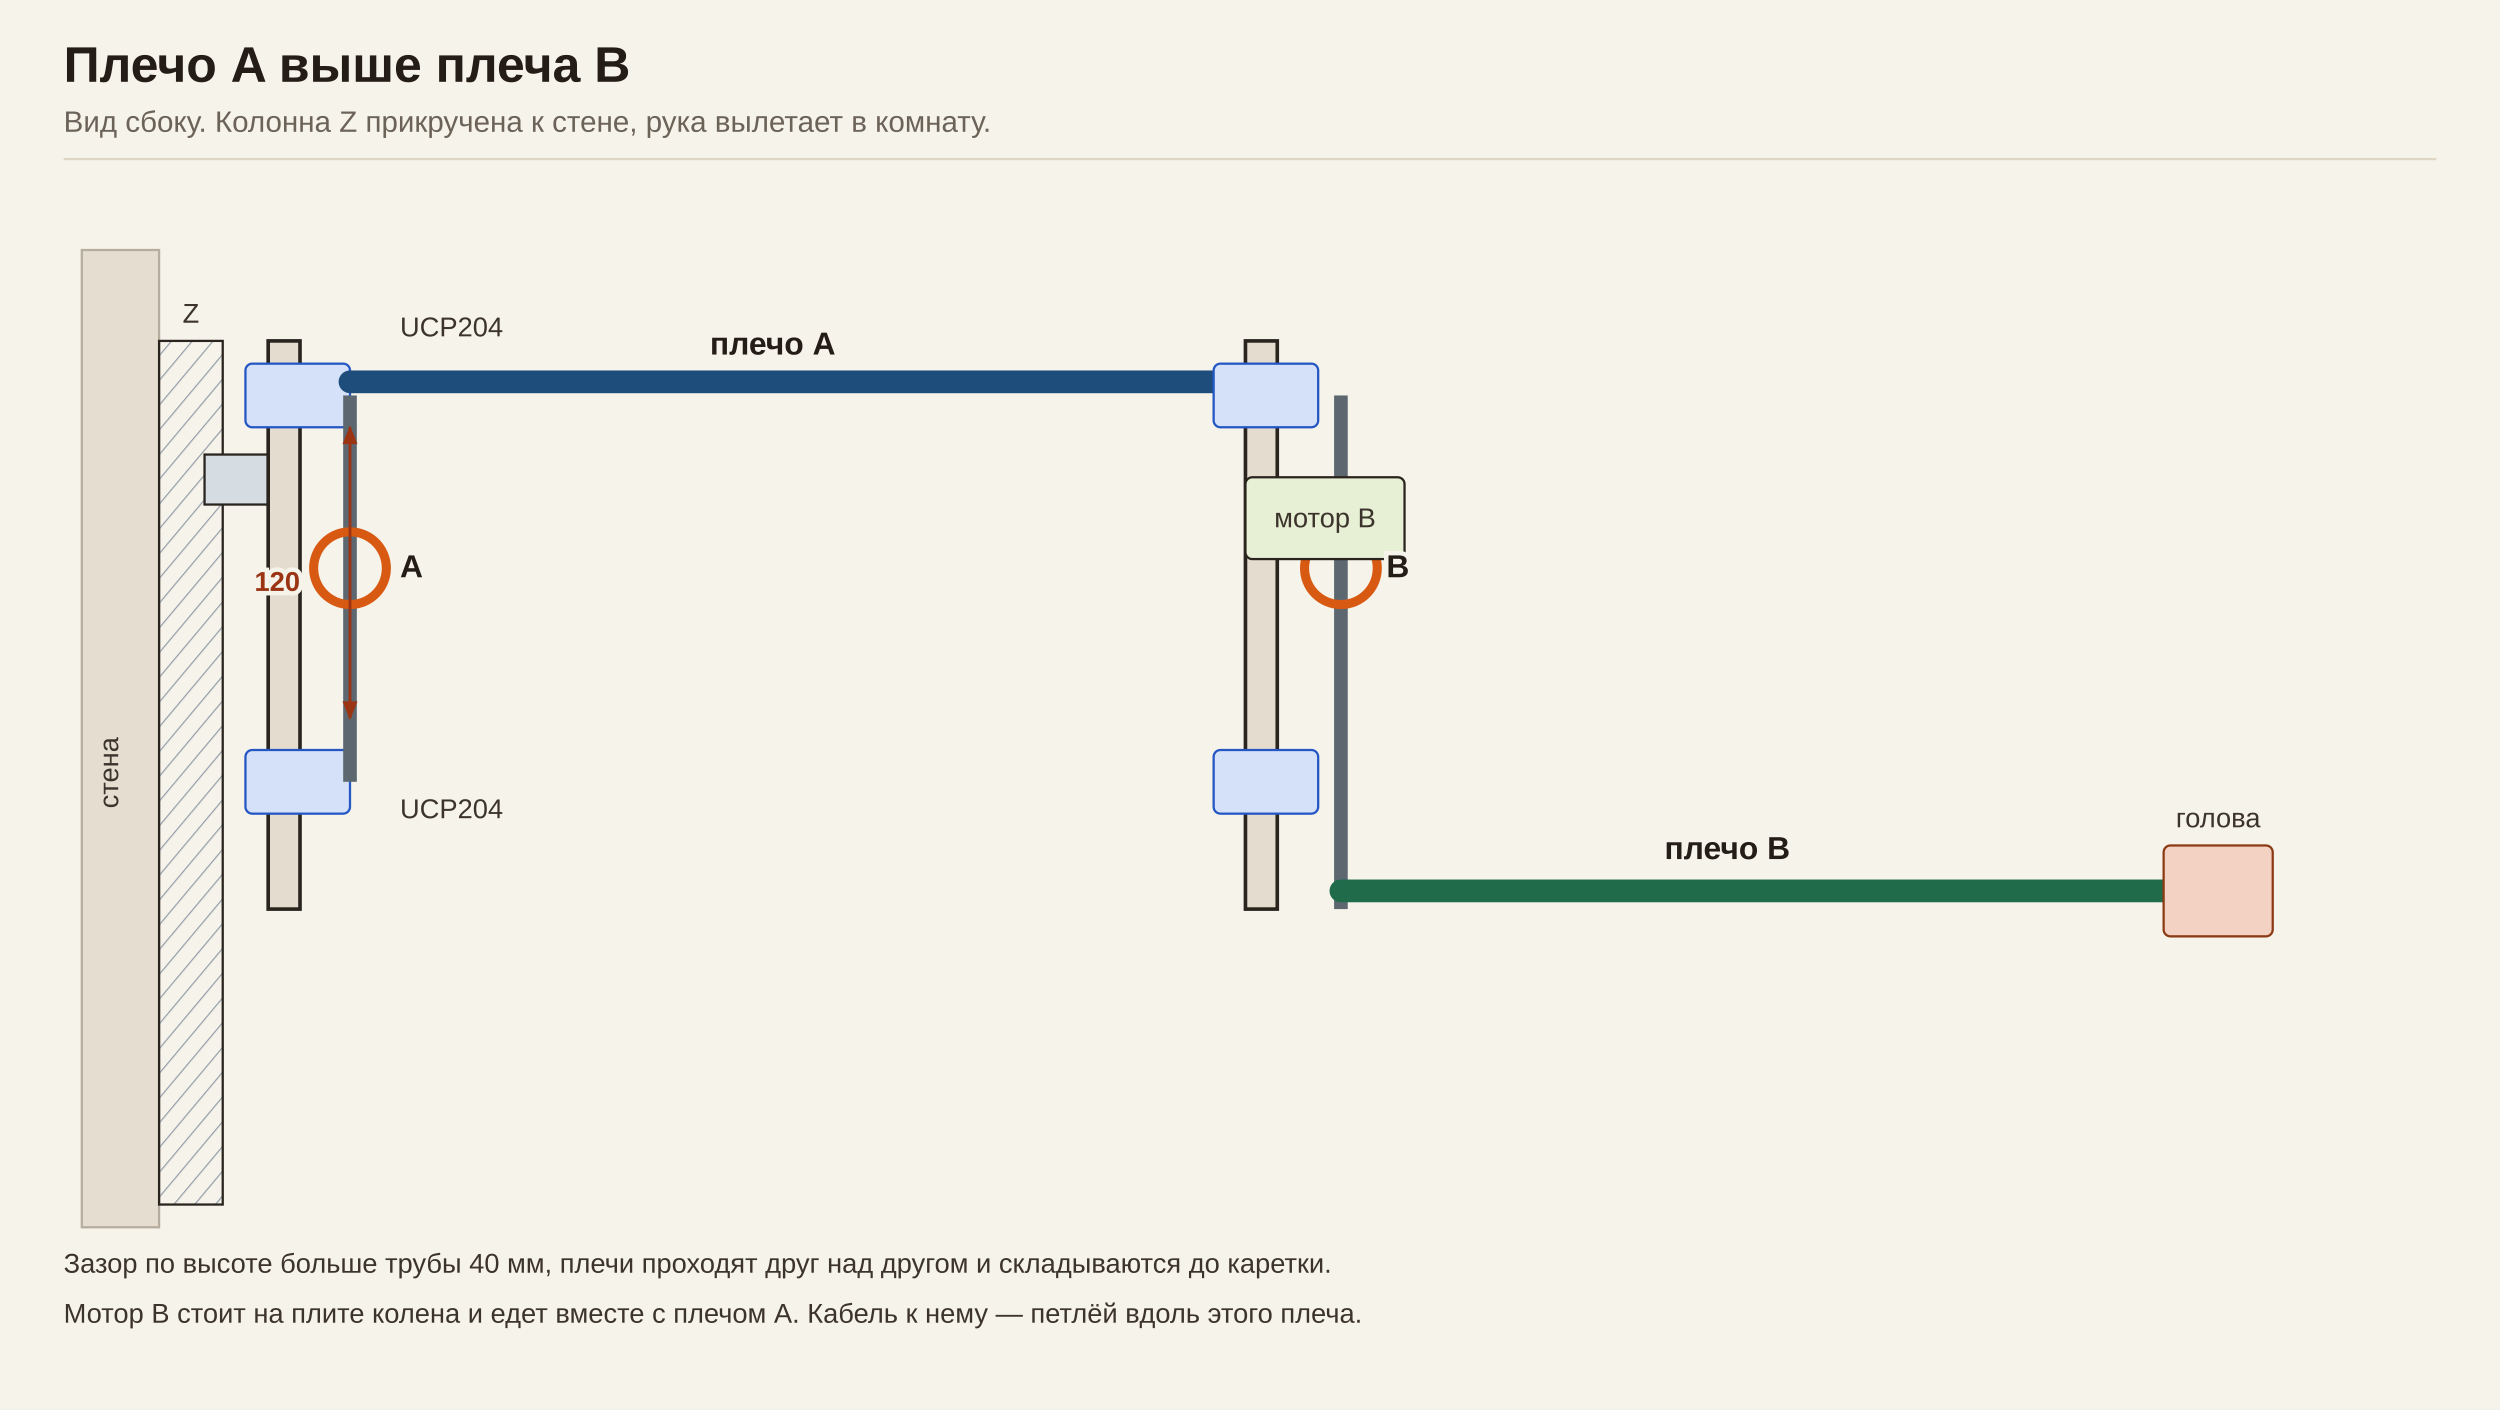
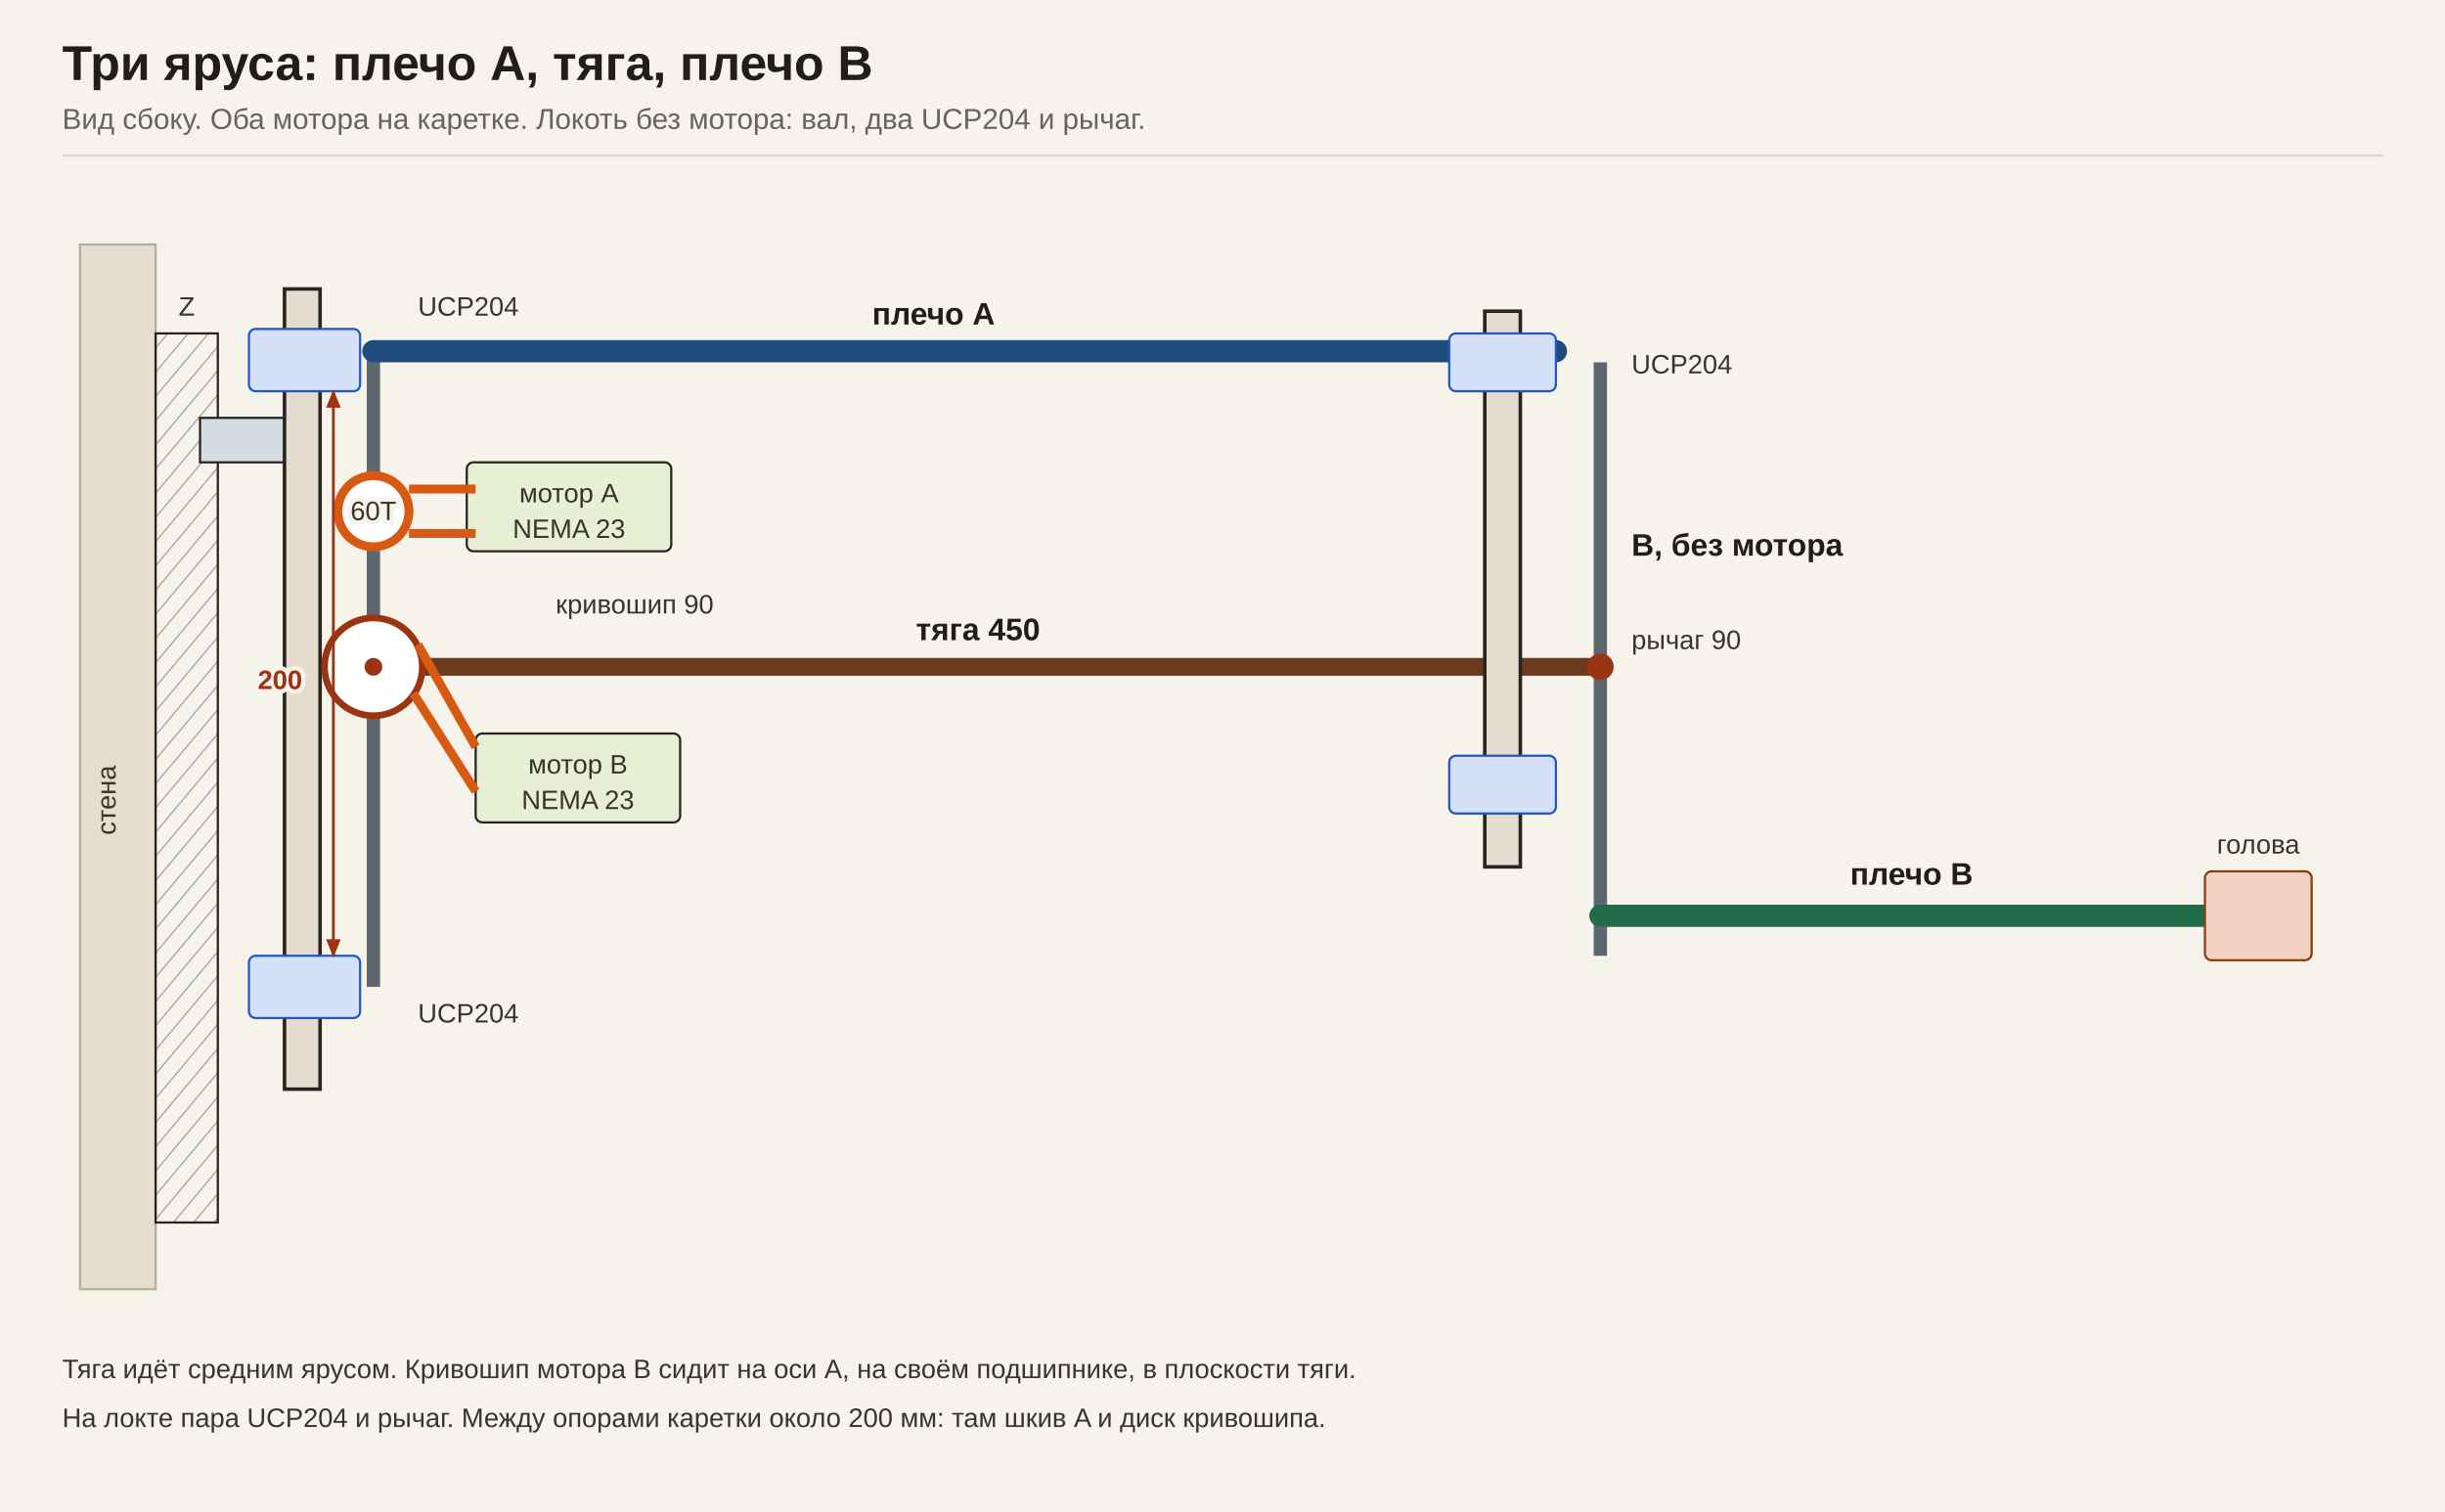
- <svg xmlns="http://www.w3.org/2000/svg" width="1100" height="620" viewBox="0 0 1100 620">
+ <svg xmlns="http://www.w3.org/2000/svg" width="1100" height="680" viewBox="0 0 1100 680">
  <rect width="100%" height="100%" fill="#f6f3ea" />
  <style>
  text { font-family: "Liberation Sans", sans-serif; fill: #241c16; }
  .title { font-size: 22px; font-weight: 700; }
  .sub { font-size: 13px; fill: #6b6258; }
  .lab { font-size: 14px; font-weight: 700; }
  .sm { font-size: 12px; fill: #3c342c; }
  .dim { font-size: 12px; fill: #9a3412; font-weight: 700; }
  .halo { stroke: #f6f3ea; stroke-width: 4px; paint-order: stroke fill; }
</style>
  <defs>
    <marker id="ad" viewBox="0 0 10 8" refX="9" refY="4" markerWidth="8" markerHeight="6" orient="auto">
      <path d="M0,0 L10,4 L0,8 Z" fill="#9a3412" />
    </marker>
    <pattern id="hatch" width="7" height="7" patternUnits="userSpaceOnUse" patternTransform="rotate(40)">
      <line x1="0" y1="0" x2="0" y2="7" stroke="#9aa3ad" stroke-width="1.1" />
    </pattern>
  </defs>
-   <text class="title" x="28" y="36">Плечо A выше плеча B</text>
-   <text class="sub" x="28" y="58">Вид сбоку. Колонна Z прикручена к стене, рука вылетает в комнату.</text>
+   <text class="title" x="28" y="36">Три яруса: плечо A, тяга, плечо B</text>
+   <text class="sub" x="28" y="58">Вид сбоку. Оба мотора на каретке. Локоть без мотора: вал, два UCP204 и рычаг.</text>
  <line x1="28" y1="70" x2="1072" y2="70" stroke="#e0d6c6" />
-   <rect x="36" y="110" width="34" height="430" fill="#e4ddd0" stroke="#b7ad9e" />
-   <text class="sm" transform="translate(52,340) rotate(-90)" text-anchor="middle">стена</text>
-   <rect x="70" y="150" width="28" height="380" fill="url(#hatch)" stroke="#2a241e" />
+   <rect x="36" y="110" width="34" height="470" fill="#e4ddd0" stroke="#b7ad9e" />
+   <text class="sm" transform="translate(52,360) rotate(-90)" text-anchor="middle">стена</text>
+   <rect x="70" y="150" width="28" height="400" fill="url(#hatch)" stroke="#2a241e" />
  <text class="sm" x="84" y="142" text-anchor="middle">Z</text>
-   <rect x="90" y="200" width="36" height="22" fill="#d5dde3" stroke="#2a241e" />
-   <rect x="118" y="150" width="14" height="250" fill="#e4dccf" stroke="#2a241e" stroke-width="1.6" />
-   <rect x="108" y="160" width="46" height="28" rx="3" fill="#d5e1f8" stroke="#2456c4" />
-   <rect x="108" y="330" width="46" height="28" rx="3" fill="#d5e1f8" stroke="#2456c4" />
-   <line x1="154" y1="174" x2="154" y2="344" stroke="#5c6770" stroke-width="6" />
-   <circle cx="154" cy="250" r="16" fill="none" stroke="#d85a12" stroke-width="4" />
-   <text class="sm halo" x="176" y="148">UCP204</text>
-   <text class="sm halo" x="176" y="360">UCP204</text>
-   <text class="lab halo" x="176" y="254">A</text>
-   <line x1="154" y1="168" x2="560" y2="168" stroke="#1e4d7b" stroke-width="10" stroke-linecap="round" />
-   <text class="lab halo" x="340" y="156" text-anchor="middle">плечо A</text>
-   <rect x="548" y="150" width="14" height="250" fill="#e4dccf" stroke="#2a241e" stroke-width="1.6" />
-   <rect x="534" y="160" width="46" height="28" rx="3" fill="#d5e1f8" stroke="#2456c4" />
-   <rect x="534" y="330" width="46" height="28" rx="3" fill="#d5e1f8" stroke="#2456c4" />
-   <line x1="590" y1="174" x2="590" y2="400" stroke="#5c6770" stroke-width="6" />
-   <circle cx="590" cy="250" r="16" fill="none" stroke="#d85a12" stroke-width="4" />
-   <rect x="548" y="210" width="70" height="36" rx="3" fill="#e7f0d4" stroke="#2a241e" />
-   <text class="sm" x="583" y="232" text-anchor="middle">мотор B</text>
-   <text class="lab halo" x="610" y="254">B</text>
-   <line x1="590" y1="392" x2="960" y2="392" stroke="#1f6b4a" stroke-width="10" stroke-linecap="round" />
-   <text class="lab halo" x="760" y="378" text-anchor="middle">плечо B</text>
-   <rect x="952" y="372" width="48" height="40" rx="3" fill="#f3d2c4" stroke="#8c3b14" />
-   <text class="sm halo" x="976" y="364" text-anchor="middle">голова</text>
-   <line x1="154" y1="188" x2="154" y2="316" stroke="#9a3412" stroke-width="1.1" marker-end="url(#ad)" />
-   <line x1="154" y1="316" x2="154" y2="188" stroke="#9a3412" stroke-width="1.1" marker-end="url(#ad)" />
-   <text class="dim halo" x="132" y="260" text-anchor="end">120</text>
-   <text class="sm" x="28" y="560">Зазор по высоте больше трубы 40 мм, плечи проходят друг над другом и складываются до каретки.</text>
-   <text class="sm" x="28" y="582">Мотор B стоит на плите колена и едет вместе с плечом A. Кабель к нему — петлёй вдоль этого плеча.</text>
+   <rect x="90" y="188" width="40" height="20" fill="#d5dde3" stroke="#2a241e" />
+   <rect x="128" y="130" width="16" height="360" fill="#e4dccf" stroke="#2a241e" stroke-width="1.6" />
+   <rect x="112" y="148" width="50" height="28" rx="3" fill="#d5e1f8" stroke="#2456c4" />
+   <rect x="112" y="430" width="50" height="28" rx="3" fill="#d5e1f8" stroke="#2456c4" />
+   <line x1="168" y1="162" x2="168" y2="444" stroke="#5c6770" stroke-width="6" />
+   <text class="sm halo" x="188" y="142">UCP204</text>
+   <text class="sm halo" x="188" y="460">UCP204</text>
+   <line x1="168" y1="158" x2="700" y2="158" stroke="#1e4d7b" stroke-width="10" stroke-linecap="round" />
+   <text class="lab halo" x="420" y="146" text-anchor="middle">плечо A</text>
+   <circle cx="168" cy="230" r="16" fill="#fff" stroke="#d85a12" stroke-width="4" />
+   <text class="sm halo" x="168" y="234" text-anchor="middle">60T</text>
+   <rect x="210" y="208" width="92" height="40" rx="3" fill="#e7f0d4" stroke="#2a241e" />
+   <text class="sm" x="256" y="226" text-anchor="middle">мотор A</text>
+   <text class="sm" x="256" y="242" text-anchor="middle">NEMA 23</text>
+   <line x1="184" y1="220" x2="214" y2="220" stroke="#d85a12" stroke-width="4" />
+   <line x1="184" y1="240" x2="214" y2="240" stroke="#d85a12" stroke-width="4" />
+   <line x1="190" y1="300" x2="720" y2="300" stroke="#6b3a1f" stroke-width="8" stroke-linecap="round" />
+   <text class="lab halo" x="440" y="288" text-anchor="middle">тяга 450</text>
+   <circle cx="168" cy="300" r="22" fill="#fff" stroke="#9a3412" stroke-width="3" />
+   <circle cx="168" cy="300" r="4" fill="#9a3412" />
+   <text class="sm halo" x="250" y="276">кривошип 90</text>
+   <rect x="214" y="330" width="92" height="40" rx="3" fill="#e7f0d4" stroke="#2a241e" />
+   <text class="sm" x="260" y="348" text-anchor="middle">мотор B</text>
+   <text class="sm" x="260" y="364" text-anchor="middle">NEMA 23</text>
+   <line x1="188" y1="290" x2="214" y2="336" stroke="#d85a12" stroke-width="4" />
+   <line x1="186" y1="312" x2="214" y2="356" stroke="#d85a12" stroke-width="4" />
+   <rect x="668" y="140" width="16" height="250" fill="#e4dccf" stroke="#2a241e" stroke-width="1.6" />
+   <rect x="652" y="150" width="48" height="26" rx="3" fill="#d5e1f8" stroke="#2456c4" />
+   <rect x="652" y="340" width="48" height="26" rx="3" fill="#d5e1f8" stroke="#2456c4" />
+   <line x1="720" y1="163" x2="720" y2="430" stroke="#5c6770" stroke-width="6" />
+   <circle cx="720" cy="300" r="6" fill="#9a3412" />
+   <text class="sm halo" x="734" y="292">рычаг 90</text>
+   <text class="sm halo" x="734" y="168">UCP204</text>
+   <text class="lab halo" x="734" y="250">B, без мотора</text>
+   <line x1="720" y1="412" x2="1000" y2="412" stroke="#1f6b4a" stroke-width="10" stroke-linecap="round" />
+   <text class="lab halo" x="860" y="398" text-anchor="middle">плечо B</text>
+   <rect x="992" y="392" width="48" height="40" rx="3" fill="#f3d2c4" stroke="#8c3b14" />
+   <text class="sm halo" x="1016" y="384" text-anchor="middle">голова</text>
+   <line x1="150" y1="176" x2="150" y2="430" stroke="#9a3412" stroke-width="1.1" marker-end="url(#ad)" />
+   <line x1="150" y1="430" x2="150" y2="176" stroke="#9a3412" stroke-width="1.1" marker-end="url(#ad)" />
+   <text class="dim halo" x="136" y="310" text-anchor="end">200</text>
+   <text class="sm" x="28" y="620">Тяга идёт средним ярусом. Кривошип мотора B сидит на оси A, на своём подшипнике, в плоскости тяги.</text>
+   <text class="sm" x="28" y="642">На локте пара UCP204 и рычаг. Между опорами каретки около 200 мм: там шкив A и диск кривошипа.</text>
</svg>
